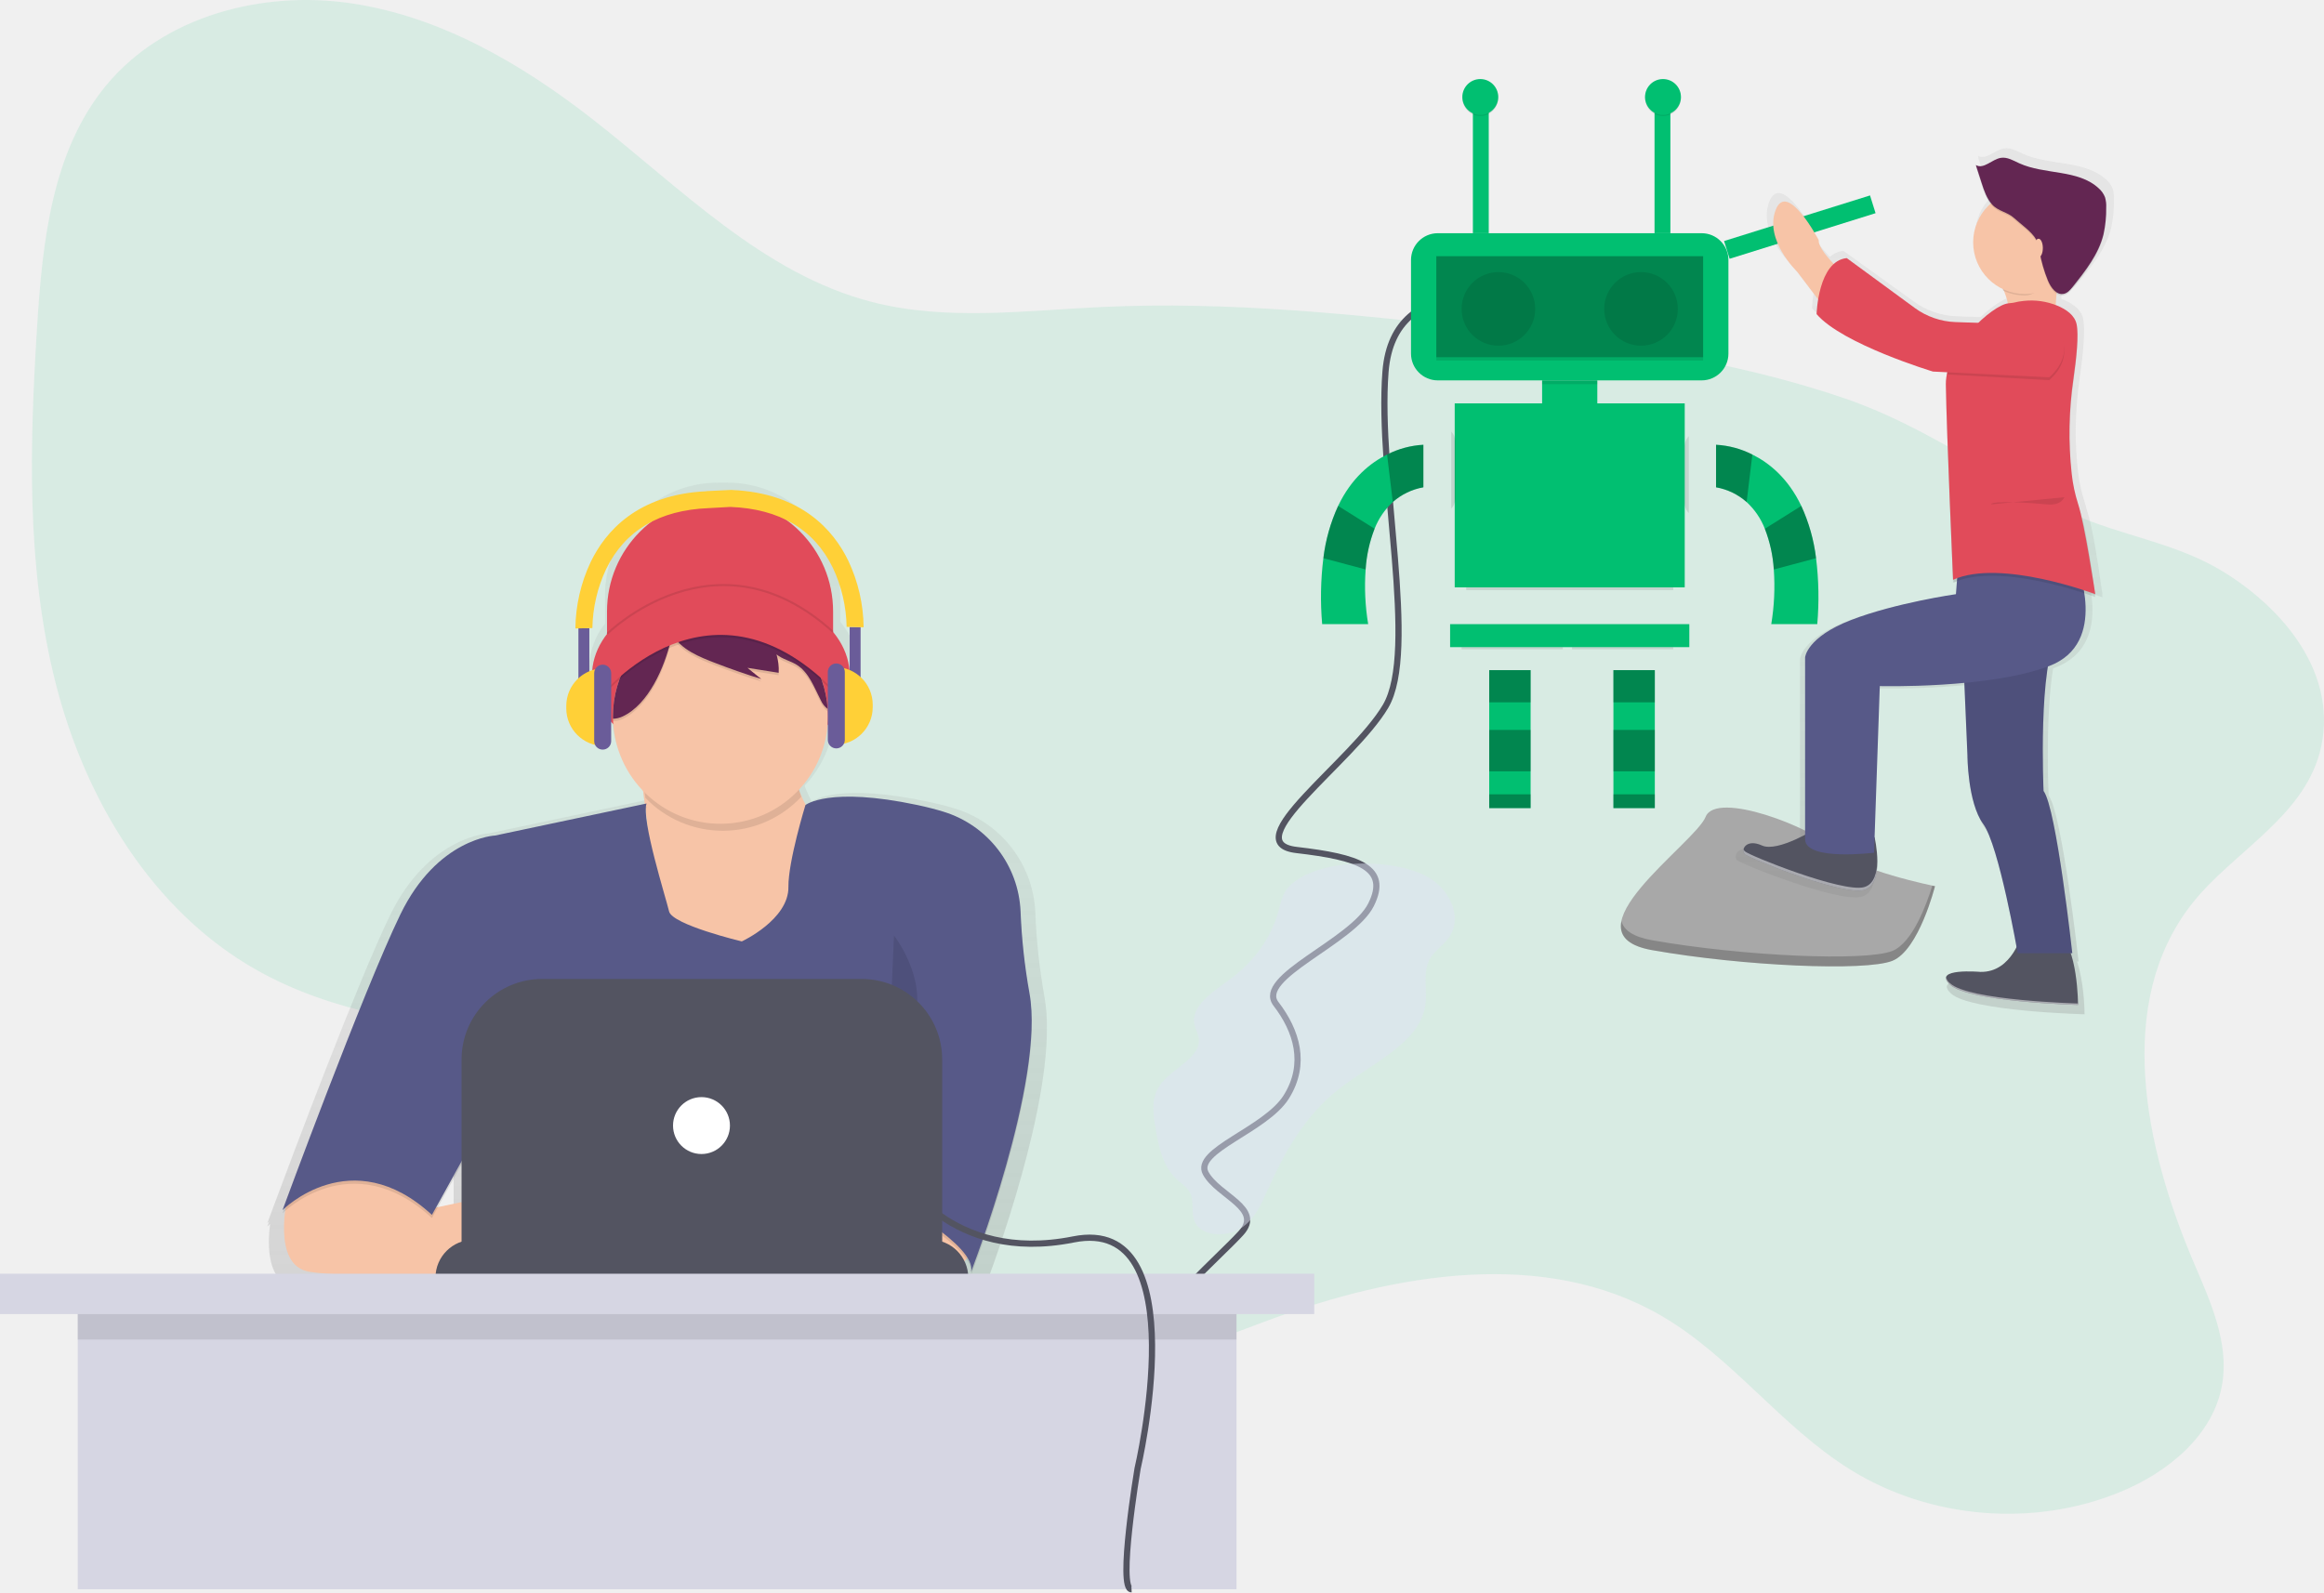
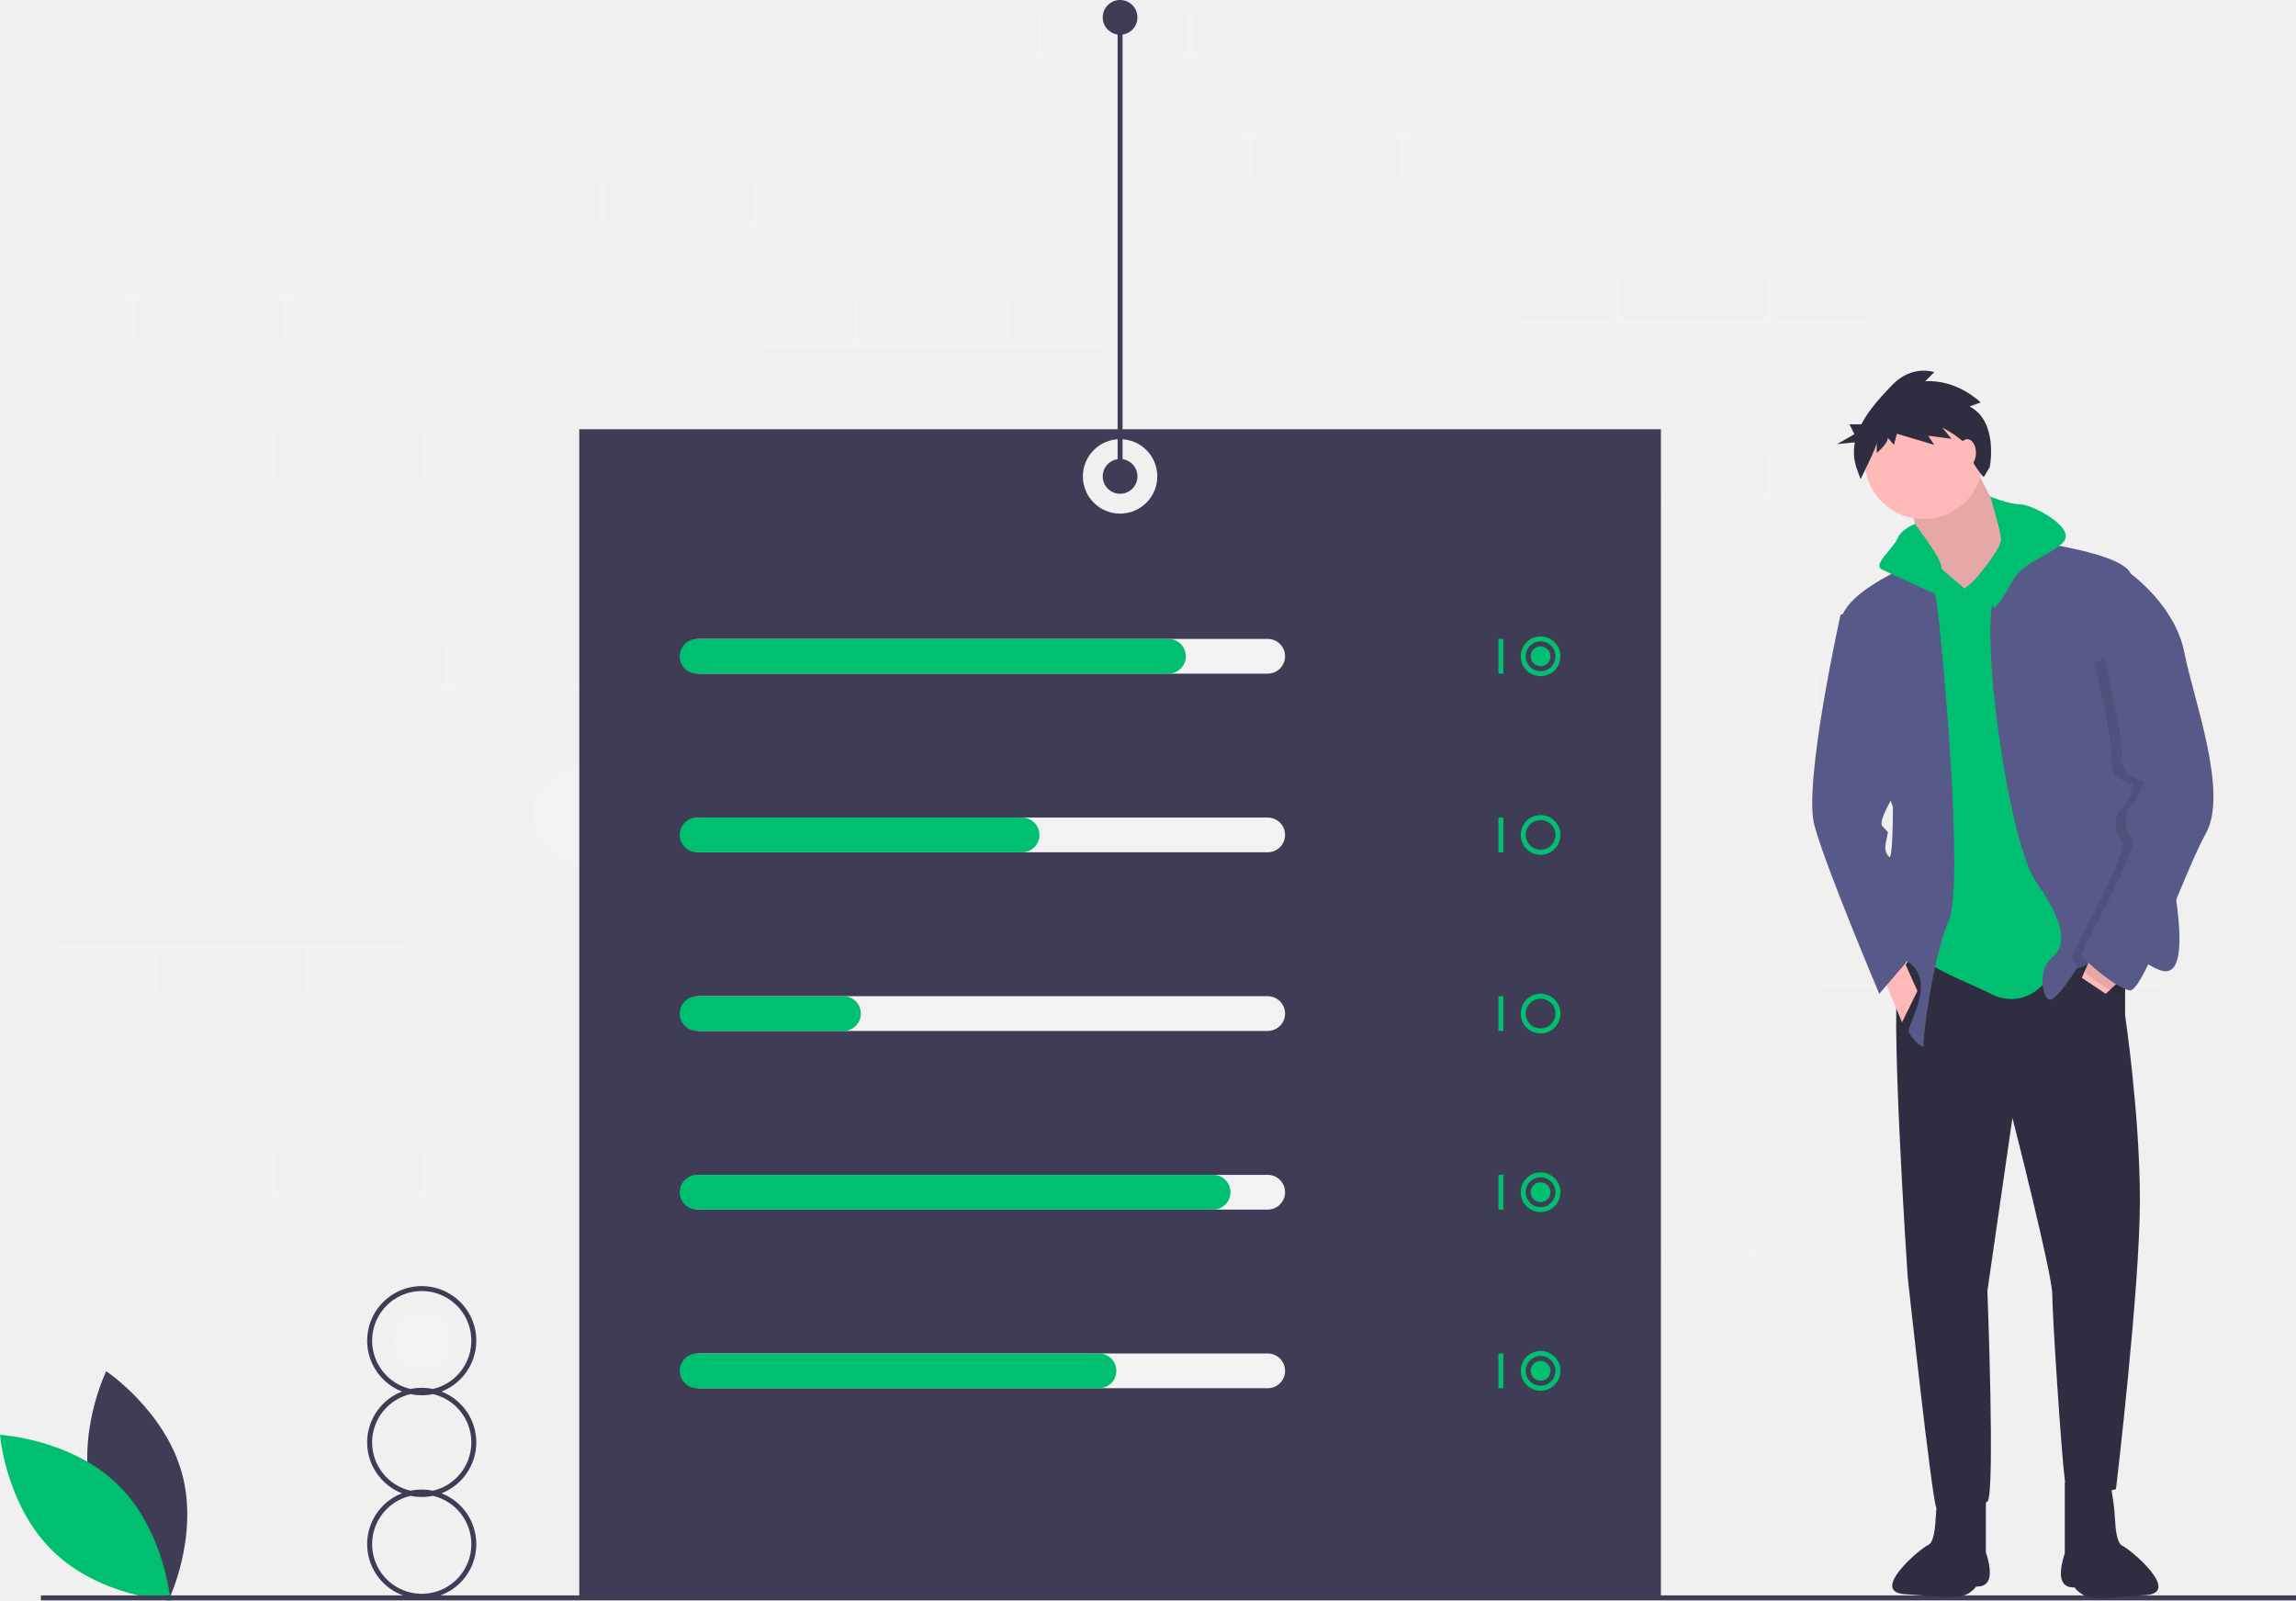
- <svg xmlns="http://www.w3.org/2000/svg" xmlns:xlink="http://www.w3.org/1999/xlink" id="afcf7ba7-9a9d-4a96-99b1-c6a86c14369d" data-name="Layer 1" width="1124.677" height="770.768" viewBox="0 0 1124.677 770.768">
-   <defs>
-     <linearGradient id="f93e83ed-aae3-4939-a31b-02dcc6721011" x1="969.14" y1="556.311" x2="969.14" y2="137.116" gradientUnits="userSpaceOnUse">
-       <stop offset="0" stop-color="gray" stop-opacity="0.25" />
-       <stop offset="0.535" stop-color="gray" stop-opacity="0.12" />
-       <stop offset="1" stop-color="gray" stop-opacity="0.1" />
-     </linearGradient>
-     <linearGradient id="e0229f75-5a20-4c1d-bfcf-9b57e2e8c95e" x1="355.664" y1="691.671" x2="355.664" y2="298.978" xlink:href="#f93e83ed-aae3-4939-a31b-02dcc6721011" />
-   </defs>
-   <path d="M1098.473,502.768c-37.663,47.884-23.031,117.837.902,173.86,8.013,18.757,17.076,38.602,13.695,58.717-4.134,24.598-26.087,42.584-49.137,52.116-42.018,17.377-92.298,13.236-130.906-10.782-33.365-20.756-57.259-54.51-91.193-74.321-56.788-33.154-129.072-20.634-190.736,2.204-43.626,16.157-91.323,37.169-134.672,20.284-30.503-11.881-51.588-40.8-63.076-71.453-5.547-14.8-9.573-30.819-20.165-42.55-6.297-6.974-14.515-11.924-22.933-16.098C333.381,556.63,236.292,577.041,161.627,534.767c-50.426-28.55-82.709-82.406-97.002-138.563S51.996,281.162,55.625,223.328c2.579-41.1,7.206-84.978,33.468-116.699,27.781-33.556,75.458-46.034,118.552-39.656S289.8,96.084,324.165,122.858c42.948,33.462,82.778,75.131,135.509,88.686,35.91,9.231,73.685,4.182,110.722,2.433,61.916-2.923,123.858,3.578,185.433,10.696,58.947,6.815,118.321,14.315,174.477,33.49,39.74,13.57,71.6,38.203,109.125,55.412,24.46,11.218,51.133,14.315,74.292,28.603,28.528,17.6,54.683,48.213,47.373,84.035C1154.147,460.271,1118.463,477.353,1098.473,502.768Z" transform="translate(-37.66167 -65.36599)" fill="#01bf71" opacity="0.1" />
-   <path d="M772.706,212.225s-60.541-17.93-64.541,33.07,16,135,0,162-73.093,66.01-43.047,69.505,45.047,8.495,36.047,26.495-56,35-46,48,15,29,5,45-45,26-39,37,28,17,17,29-42.888,39.296-30.444,39.148" transform="translate(-37.66167 -65.36599)" fill="none" stroke="#535461" stroke-miterlimit="10" stroke-width="3" />
-   <rect x="682.842" y="112.881" width="153.612" height="71.24" rx="12.97" fill="#01bf71" />
-   <rect x="695.087" y="173.188" width="129.123" height="1.336" opacity="0.1" />
-   <rect x="695.087" y="124.012" width="129.123" height="48.978" opacity="0.3" />
-   <circle cx="725.141" cy="149.523" r="17.81" opacity="0.1" />
-   <circle cx="794.155" cy="149.523" r="17.81" opacity="0.1" />
-   <rect x="746.29" y="184.119" width="26.714" height="15.588" fill="#01bf71" />
-   <rect x="703.992" y="195.253" width="111.313" height="89.05" fill="#01bf71" />
-   <rect x="701.765" y="302.113" width="115.766" height="11.131" fill="#01bf71" />
-   <polygon points="720.689 339.96 720.689 353.317 720.689 373.353 720.689 384.485 720.689 391.164 740.725 391.164 740.725 384.485 740.725 373.353 740.725 353.317 740.725 339.96 740.725 324.376 720.689 324.376 720.689 339.96" fill="#01bf71" />
-   <polygon points="780.798 324.376 780.798 339.96 780.798 353.317 780.798 373.353 780.798 384.485 780.798 391.164 800.834 391.164 800.834 384.485 800.834 373.353 800.834 353.317 800.834 339.96 800.834 324.376 780.798 324.376" fill="#01bf71" />
-   <path d="M726.492,280.656v20.591a30.119,30.119,0,0,0-14.801,7.135A35.014,35.014,0,0,0,702.88,321.301a65.632,65.632,0,0,0-4.339,19.722,112.766,112.766,0,0,0,1.232,26.458h-22.262a151.971,151.971,0,0,1,.583-31.932,84.744,84.744,0,0,1,7.145-25.308c6.45-13.528,15.623-20.867,23.683-24.853A43.74,43.74,0,0,1,726.492,280.656Z" transform="translate(-37.66167 -65.36599)" fill="#01bf71" />
-   <rect x="720.689" y="324.376" width="20.036" height="15.584" opacity="0.3" />
-   <rect x="720.689" y="353.317" width="20.036" height="20.036" opacity="0.3" />
-   <rect x="720.689" y="384.485" width="20.036" height="6.679" opacity="0.3" />
-   <rect x="780.798" y="324.376" width="20.036" height="15.584" opacity="0.3" />
-   <rect x="780.798" y="353.317" width="20.036" height="20.036" opacity="0.3" />
-   <rect x="780.798" y="384.485" width="20.036" height="6.679" opacity="0.3" />
-   <path d="M726.492,280.656v20.591a30.119,30.119,0,0,0-14.801,7.135l-2.77-22.993A43.74,43.74,0,0,1,726.492,280.656Z" transform="translate(-37.66167 -65.36599)" opacity="0.3" />
-   <path d="M702.88,321.301a65.632,65.632,0,0,0-4.339,19.722l-20.448-5.474a84.744,84.744,0,0,1,7.145-25.308Z" transform="translate(-37.66167 -65.36599)" opacity="0.3" />
-   <path d="M868.128,280.656v20.591a30.119,30.119,0,0,1,14.801,7.135,35.014,35.014,0,0,1,8.811,12.92,65.632,65.632,0,0,1,4.339,19.722,112.766,112.766,0,0,1-1.232,26.458h22.262a151.97,151.97,0,0,0-.583-31.932,84.744,84.744,0,0,0-7.145-25.308c-6.45-13.528-15.623-20.867-23.683-24.853A43.74,43.74,0,0,0,868.128,280.656Z" transform="translate(-37.66167 -65.36599)" fill="#01bf71" />
-   <path d="M868.128,280.656v20.591a30.119,30.119,0,0,1,14.801,7.135l2.77-22.993A43.74,43.74,0,0,0,868.128,280.656Z" transform="translate(-37.66167 -65.36599)" opacity="0.3" />
-   <path d="M891.74,321.301a65.632,65.632,0,0,1,4.339,19.722l20.448-5.474a84.744,84.744,0,0,0-7.145-25.308Z" transform="translate(-37.66167 -65.36599)" opacity="0.3" />
-   <rect x="746.29" y="184.119" width="26.714" height="1.845" opacity="0.1" />
-   <path d="M854.944,276.485V313.768a7.768,7.768,0,0,1-2.07-5.285V281.765A7.755,7.755,0,0,1,854.944,276.485Z" transform="translate(-37.66167 -65.36599)" opacity="0.1" />
-   <path d="M742.049,278.944v27.91a7.76,7.76,0,0,1-2.075,4.722V274.221A7.76,7.76,0,0,1,742.049,278.944Z" transform="translate(-37.66167 -65.36599)" opacity="0.1" />
-   <rect x="709.559" y="284.305" width="100.18" height="1.319" opacity="0.1" />
-   <rect x="707.331" y="313.247" width="48.976" height="1.022" opacity="0.1" />
-   <rect x="760.763" y="313.247" width="48.976" height="1.022" opacity="0.1" />
-   <rect x="712.794" y="46.953" width="7.666" height="65.928" fill="#01bf71" />
-   <rect x="800.698" y="46.953" width="7.666" height="65.928" fill="#01bf71" />
-   <circle cx="716.372" cy="47.464" r="8.688" opacity="0.1" />
-   <circle cx="716.372" cy="46.953" r="8.688" fill="#01bf71" />
-   <circle cx="804.787" cy="47.464" r="8.688" opacity="0.1" />
-   <circle cx="804.787" cy="46.953" r="8.688" fill="#01bf71" />
-   <path d="M661.667,494.291c-3.418,3.422-4.198,8.123-5.412,12.481-3.467,12.443-11.63,23.922-23.008,32.352-8.334,6.175-19.506,13.013-17.531,22.227.472,2.202,1.72,4.256,2.047,6.477,1.419,9.61-13.272,14.674-18.959,23.083-4.236,6.265-3.104,14.025-1.845,21.161,1.541,8.734,3.405,18.052,10.571,24.482,1.933,1.735,4.238,3.241,5.587,5.333,3.023,4.688.395,10.832,3.143,15.64,3.664,6.41,15.203,6.689,21.899,2.366s9.791-11.428,12.758-18.091c8.02-18.007,17.88-36.074,34.549-49.187,15.982-12.572,39.231-22.326,41.974-40.626,1.176-7.847-1.803-16.446,2.747-23.359,2.15-3.267,5.744-5.688,8.178-8.809,7.251-9.3,1.852-22.753-8.765-29.357C713.569,480.49,675.61,480.329,661.667,494.291Z" transform="translate(-37.66167 -65.36599)" fill="#dee3f3" opacity="0.5" />
-   <rect x="871.666" y="170.795" width="74" height="9" transform="translate(-48.58986 213.6048) rotate(-17.35148)" fill="#01bf71" />
-   <path d="M974.087,494.311s-38.724-7.745-49.05-18.071-56.795-28.397-61.958-15.49-69.703,56.795-25.816,64.54,103.263,10.326,116.171,5.163S974.087,494.311,974.087,494.311Z" transform="translate(-37.66167 -65.36599)" fill="#a8a8a8" />
-   <path d="M837.262,520.494c43.887,7.745,103.263,10.326,116.171,5.163,9.83-3.932,16.661-22.824,19.362-31.616.817.174,1.291.269,1.291.269s-7.745,30.979-20.653,36.142-72.284,2.582-116.171-5.163c-12.668-2.236-16.291-7.486-14.927-14.13C823.419,515.495,827.833,518.83,837.262,520.494Z" transform="translate(-37.66167 -65.36599)" opacity="0.2" />
-   <path d="M1060.083,156.703a11.375,11.375,0,0,0-3.205-4.441c-10.39-9.471-27.197-6.6-40.099-12.385-2.972-1.333-6.021-3.181-9.248-2.675-4.506.707-8.696,5.838-12.625,3.561l.281.857c-.094-.046-.188-.092-.281-.146q1.445,4.401,2.89,8.802c1.109,3.379,2.279,6.857,4.437,9.67a25.319,25.319,0,0,0,6.123,42.112c.136.295.271.59.403.889.122.055.248.103.372.156a29.562,29.562,0,0,1,1.907,6.131c-3.344.462-9.173,4.16-14.908,9.621l-11.467-.392a37.499,37.499,0,0,1-20.602-7.004L929.772,186.807a11.476,11.476,0,0,0-6.57,2.904c-4.258-4.436-7.871-9.071-7.564-11.786,0,0-15.946-29.844-21.744-14.922S904.766,193.558,904.766,193.558l10.575,13.7a57.635,57.635,0,0,0-.79,7.262c13.047,14.922,58.709,28.423,58.709,28.423l7.12.345c.015.131.027.241.04.35a24.244,24.244,0,0,0-.637,5.701c.004.276.009.564.014.853-.002.189-.017.38-.014.568.362,23.805,3.624,96.639,3.624,96.639.635-.283,1.29-.542,1.957-.785l-.508,6.47s-30.442,4.263-52.911,12.79-23.194,18.475-23.194,18.475v87.781c-6.42,3.294-16.546,7.622-21.744,5.306-5.643-2.515-8.741-.402-9.301,1.804h0v0a2.8,2.8,0,0,0-.025,1.326l.007.027a2.376,2.376,0,0,0,.216.563l.022.042a2.257,2.257,0,0,0,.383.503c2.174,2.132,49.287,20.607,60.159,17.765a7.515,7.515,0,0,0,.985-.332c.104-.043.198-.101.299-.148.201-.095.405-.187.592-.298.112-.066.212-.146.32-.218.163-.109.329-.214.481-.335.106-.084.201-.181.302-.271.14-.125.282-.246.413-.381.095-.099.18-.208.27-.312.123-.142.249-.281.363-.432.082-.109.156-.227.233-.34.11-.16.221-.318.322-.486.069-.116.131-.239.197-.359.097-.178.196-.356.285-.542.057-.12.108-.246.162-.369.086-.198.172-.395.25-.6.046-.121.086-.246.129-.369.076-.218.151-.436.218-.661.035-.117.065-.236.098-.355.066-.24.13-.481.187-.727.025-.109.047-.221.071-.331.056-.262.109-.526.156-.794.017-.099.032-.199.048-.298.046-.286.089-.574.125-.865.01-.083.019-.167.029-.251.036-.312.068-.624.094-.94.005-.066.01-.132.015-.198q.039-.505.063-1.013c.002-.045.004-.09.006-.136q.023-.543.03-1.085l.001-.068a59.5,59.5,0,0,0-1.399-12.604h0l2.63-74.784a407.789,407.789,0,0,0,42.653-1.571l1.56,35.679s0,23.449,7.973,34.108c6.823,9.122,14.707,49.465,16.839,60.911-2.93,5.585-8.533,12.492-18.289,12.279,0,0-18.358-1.587-17.322,3.462l.002.009a2.603,2.603,0,0,0,.115.387l.012.033a3.586,3.586,0,0,0,.199.423l.017.028c.073.13.159.265.254.403.019.028.038.056.059.085.107.149.224.301.357.458l.033.038c.122.143.258.289.402.439.04.041.08.083.122.125.164.165.337.332.529.506,9.422,8.527,64.508,9.948,64.508,9.948l-0-.033-0-.022-.001-.106-0-.031c-0-.054-.001-.123-.002-.198l-0-.029c-.032-2.467-.36-15.415-3.659-25.161h.764s-7.973-71.769-14.496-80.296c0,0-1.733-37.843,2.179-61.56.24-.087.483-.172.72-.261,18.272-6.824,19.569-23.631,17.687-35.98,3.457,1.111,5.507,1.872,5.507,1.872s-.063-.537-.181-1.487c.116.042.181.066.181.066s-.349-2.256-.922-5.779c-1.307-9.683-3.84-26.604-6.536-34.593-.435-1.756-.853-3.257-1.24-4.395a75.118,75.118,0,0,1-3.191-14.761,174.943,174.943,0,0,1-1.12-19.573,187.885,187.885,0,0,1,2.004-26.112c1.107-7.552,2.103-16.141,2.019-22.139a29.522,29.522,0,0,0-.436-6.238c-.968-4.428-5.239-7.308-9.681-9.14-.286-.118-.579-.215-.868-.325.108-1.679.25-3.58.433-5.586a4.775,4.775,0,0,0,3.694.748c1.909-.418,3.279-2.012,4.499-3.511,6.424-7.89,13.02-16.114,15.488-25.915a55.991,55.991,0,0,0,1.358-13.344q.002-.368,0-.737A14.512,14.512,0,0,0,1060.083,156.703Z" transform="translate(-37.66167 -65.36599)" fill="url(#f93e83ed-aae3-4939-a31b-02dcc6721011)" />
-   <path d="M1001.594,195.164s9.733,14.599,7.647,21.551,22.941,2.781,22.941,2.781.695-27.112,5.561-33.369S1001.594,195.164,1001.594,195.164Z" transform="translate(-37.66167 -65.36599)" fill="#f7c4a7" />
-   <path d="M937.29,204.549s-20.16-16.684-19.465-22.941c0,0-15.294-29.198-20.855-14.599S907.397,196.902,907.397,196.902l19.465,25.722Z" transform="translate(-37.66167 -65.36599)" fill="#f7c4a7" />
-   <path d="M916.782,466.285s-18.77,11.818-26.417,8.342-10.428,2.086-8.342,4.171,47.272,20.16,57.7,17.38,5.124-25.553,5.124-25.553Z" transform="translate(-37.66167 -65.36599)" fill="#535461" />
-   <path d="M1016.193,517.033s-4.519,19.117-20.16,18.77c0,0-23.636-2.086-14.599,6.257s61.871,9.733,61.871,9.733,0-28.502-9.733-34.759S1016.193,517.033,1016.193,517.033Z" transform="translate(-37.66167 -65.36599)" fill="#535461" />
-   <path d="M987.691,382.168l2.086,48.663s0,22.941,7.647,33.369,16.684,62.566,16.684,62.566h26.417s-7.647-70.213-13.904-78.555c0,0-2.781-61.871,6.952-75.775Z" transform="translate(-37.66167 -65.36599)" fill="#575988" />
-   <path d="M987.691,382.168l2.086,48.663s0,22.941,7.647,33.369,16.684,62.566,16.684,62.566h26.417s-7.647-70.213-13.904-78.555c0,0-2.781-61.871,6.952-75.775Z" transform="translate(-37.66167 -65.36599)" opacity="0.1" />
-   <path d="M1042.61,338.371s15.989,38.235-13.208,49.358-82.031,9.733-82.031,9.733l-2.781,80.641s-32.674,4.171-33.369-6.257v-88.288s.695-9.733,22.246-18.075,50.748-12.513,50.748-12.513l1.39-18.075Z" transform="translate(-37.66167 -65.36599)" fill="#575988" />
-   <path d="M1016.991,212.415a33.266,33.266,0,0,1,16.334,2.309c4.26,1.792,8.357,4.609,9.285,8.942,1.099,5.131-.12,16.638-1.518,26.372a181.635,181.635,0,0,0-.848,46.085c.717,6.386,1.705,11.955,3.061,14.441,4.171,7.647,8.342,43.796,8.342,43.796s-45.882-17.38-68.823-6.952c0,0-3.128-71.256-3.476-94.545-.269-18.033,22.593-38.583,30.24-39.278C1014.07,213.179,1012.538,212.877,1016.991,212.415Z" transform="translate(-37.66167 -65.36599)" opacity="0.1" />
-   <path d="M1016.991,211.025a33.266,33.266,0,0,1,16.334,2.309c4.26,1.792,8.357,4.609,9.285,8.942,1.099,5.131-.12,16.638-1.518,26.372a181.635,181.635,0,0,0-.848,46.085,74.75,74.75,0,0,0,3.061,14.441c3.128,9.385,8.342,43.796,8.342,43.796s-45.882-17.38-68.823-6.952c0,0-3.128-71.256-3.476-94.545-.269-18.033,22.593-38.583,30.24-39.278C1014.07,211.789,1012.538,211.487,1016.991,211.025Z" transform="translate(-37.66167 -65.36599)" fill="#e14b5a" />
-   <path d="M1029.402,249.388l-49.358-2.781s-3.141-24.198,3.984-23.95l48.85,1.704S1043.305,236.875,1029.402,249.388Z" transform="translate(-37.66167 -65.36599)" opacity="0.1" />
-   <path d="M1029.402,247.998,973.092,245.217s-43.796-13.208-56.31-27.807c0,0,.695-25.722,14.599-27.112l32.887,24.117a35.507,35.507,0,0,0,19.76,6.852l48.85,1.704S1043.305,235.485,1029.402,247.998Z" transform="translate(-37.66167 -65.36599)" fill="#e14b5a" />
-   <path d="M1031.835,198.292c.826-6.592,3.816-8.779,5.909-11.47,4.866-6.257-36.149,9.037-36.149,9.037a73.743,73.743,0,0,1,5.544,10.229,24.923,24.923,0,0,0,10.445,2.285C1023.631,208.372,1027.509,201.863,1031.835,198.292Z" transform="translate(-37.66167 -65.36599)" opacity="0.1" />
-   <circle cx="979.922" cy="117.285" r="25.027" fill="#f7c4a7" />
-   <path d="M1001.78,165.109c-2.665-2.911-3.946-6.794-5.155-10.551l-2.772-8.611c3.769,2.227,7.787-2.792,12.109-3.484,3.095-.496,6.019,1.313,8.87,2.617,12.374,5.66,28.495,2.851,38.46,12.116a11.123,11.123,0,0,1,3.074,4.345,14.537,14.537,0,0,1,.558,4.9,55.834,55.834,0,0,1-1.303,13.055c-2.366,9.589-8.693,17.634-14.855,25.353-1.171,1.467-2.484,3.026-4.315,3.435-3.577.799-6.345-3.068-7.729-6.461a68.753,68.753,0,0,1-4.033-13.952,18.281,18.281,0,0,0-1.652-5.897c-2.154-3.819-7.464-7.432-10.693-10.39C1009.17,168.676,1004.745,168.347,1001.78,165.109Z" transform="translate(-37.66167 -65.36599)" opacity="0.1" />
-   <path d="M1001.78,164.414c-2.665-2.911-3.946-6.794-5.155-10.551l-2.772-8.611c3.769,2.227,7.787-2.792,12.109-3.484,3.095-.496,6.019,1.313,8.87,2.617,12.374,5.66,28.495,2.851,38.46,12.116a11.123,11.123,0,0,1,3.074,4.345,14.537,14.537,0,0,1,.558,4.9,55.834,55.834,0,0,1-1.303,13.055c-2.366,9.589-8.693,17.634-14.855,25.353-1.171,1.467-2.484,3.026-4.315,3.435-3.577.799-6.345-3.068-7.729-6.461a68.753,68.753,0,0,1-4.033-13.952,18.281,18.281,0,0,0-1.652-5.897c-2.154-3.819-7.464-7.432-10.693-10.39C1009.17,167.981,1004.745,167.652,1001.78,164.414Z" transform="translate(-37.66167 -65.36599)" fill="#632652" />
-   <ellipse cx="986.526" cy="120.065" rx="2.086" ry="4.519" fill="#f7c4a7" />
-   <path d="M1036.701,306.045s-1.39,4.171-8.342,3.476-27.112-2.086-27.112,0" transform="translate(-37.66167 -65.36599)" opacity="0.1" />
-   <path d="M981.434,541.364a5.889,5.889,0,0,1-2.023-2.901c-.182.903.376,2.076,2.023,3.596,9.037,8.342,61.871,9.733,61.871,9.733s0-.246-.008-.695C1042.964,551.088,990.443,549.68,981.434,541.364Z" transform="translate(-37.66167 -65.36599)" fill="#fff" opacity="0.5" />
-   <path d="M939.723,494.787c-10.428,2.781-55.614-15.294-57.7-17.38a2.257,2.257,0,0,1-.578-1.016,2.499,2.499,0,0,0,.578,2.407c2.086,2.086,47.272,20.16,57.7,17.38,5.367-1.431,6.563-8.157,6.464-14.35C946.085,487.602,944.69,493.463,939.723,494.787Z" transform="translate(-37.66167 -65.36599)" fill="#fff" opacity="0.5" />
-   <path d="M543.159,548.066A298.407,298.407,0,0,1,538.683,507.017v-0a54.99,54.99,0,0,0-38.697-50.218c-3.949-1.215-8.304-2.351-13.106-3.37-42.128-8.948-54.926-1.135-56.38-.108a54.018,54.018,0,0,1-3.189-6.966c-.072-.244-.138-.491-.206-.737a53.933,53.933,0,0,0,14.41-32.494c7.027-7.126,11.132-15.722,11.132-24.978,0-7.96-3.04-15.432-8.359-21.9V353.684a54.705,54.705,0,0,0-54.705-54.705h-4.436a54.705,54.705,0,0,0-54.705,54.705v13.559a33.959,33.959,0,0,0-7.563,20.902c0,9.061,3.938,17.489,10.697,24.525a53.942,53.942,0,0,0,15.014,33.545c.296,2.054.6,4.266.899,6.597L274.113,468.754s-29.059,1.194-47.768,39.807c-15.839,32.688-47.367,116.725-56.669,141.744l-0,0-0.0 0c-1.686,4.534-2.643,7.133-2.643,7.133s.308-.312.901-.845c-.585,1.581-.901,2.437-.901,2.437s.458-.462,1.327-1.223c-1.32,10.47-1.509,28.441,12.207,30.68,11.497,1.877,41.112,2.648,63.492,2.964v.021h1.552c14.83.199,26.113.199,26.113.199v-.199H512.355V689.006a16.586,16.586,0,0,0-1.326-6.518q.173-.2.335-.402a13.208,13.208,0,0,1,2.497,5.79,5.796,5.796,0,0,1-.113.611s.05-.128.142-.368a6.196,6.196,0,0,1-.142,1.961s30.873-79.548,30.543-127.045A80.473,80.473,0,0,0,543.159,548.066ZM350.72,463.554a55.192,55.192,0,0,1-.764-6.86l.002-.063C350.224,458.864,350.481,461.18,350.72,463.554Zm-93.525,170.862V653.375l-11.884,2.538Z" transform="translate(-37.66167 -65.36599)" fill="url(#e0229f75-5a20-4c1d-bfcf-9b57e2e8c95e)" />
-   <path d="M348.466,241.263h0A54.705,54.705,0,0,1,403.171,295.969v23.336a0,0,0,0,1,0,0H293.76a0,0,0,0,1,0,0V295.969A54.705,54.705,0,0,1,348.466,241.263Z" fill="#e14b5a" />
-   <ellipse cx="348.848" cy="326.956" rx="62.356" ry="42.846" fill="#e14b5a" />
-   <path d="M346.533,433.829s13.007,68.095,0,86.457,39.786,25.631,39.786,25.631L441.024,526.025l7.651-48.967s-33.282-18.745-26.396-56.618Z" transform="translate(-37.66167 -65.36599)" fill="#f7c4a7" />
-   <path d="M507.971,663.362s3.443,14.92-15.302,17.598A106.009,106.009,0,0,1,459.313,680.562l-4.135-37.476h43.611Z" transform="translate(-37.66167 -65.36599)" fill="#f7c4a7" />
-   <path d="M176.923,644.265s-8.278,33.634,10.467,36.694,87.605,3.06,87.605,3.06V644.234l-31.172,6.658-29.271-28.081Z" transform="translate(-37.66167 -65.36599)" fill="#f7c4a7" />
-   <path d="M350.55,455.826l-73.259,15.493s-27.927,1.148-45.907,38.255S174.383,652.65,174.383,652.65s33.282-33.665,72.303,2.295l26.014-47.054-5.738,74.598H468.568v-35.195s42.081,22.571,39.021,35.195c0,0,36.009-92.781,28.265-134.948a286.777,286.777,0,0,1-4.302-39.45v-0A52.847,52.847,0,0,0,494.362,459.83c-3.795-1.168-7.981-2.259-12.596-3.239-43.229-9.181-54.323,0-54.323,0s-8.374,27.246-8.225,39.594c.191,15.876-22.571,26.396-22.571,26.396s-33.665-8.034-35.195-14.537S347.872,463.477,350.55,455.826Z" transform="translate(-37.66167 -65.36599)" opacity="0.1" />
-   <path d="M350.55,454.296,277.291,469.789S249.364,470.937,231.384,508.045,174.383,651.12,174.383,651.12s33.282-33.665,72.303,2.295l26.014-47.054-5.738,74.598H468.568v-35.195s42.081,22.571,39.021,35.195c0,0,36.009-92.781,28.265-134.948a286.777,286.777,0,0,1-4.302-39.45v-0a52.847,52.847,0,0,0-37.19-48.262c-3.795-1.168-7.981-2.259-12.596-3.239-43.229-9.181-54.323,0-54.323,0s-8.374,27.246-8.225,39.594c.191,15.876-22.571,26.396-22.571,26.396s-33.665-8.034-35.195-14.537S347.872,461.947,350.55,454.296Z" transform="translate(-37.66167 -65.36599)" fill="#575988" />
-   <path d="M425.423,451.045a51.781,51.781,0,0,1-1.996-27.162l-75.746,13.389s1.093,5.724,2.329,14.301a52.019,52.019,0,0,0,75.413-.528Z" transform="translate(-37.66167 -65.36599)" opacity="0.1" />
-   <path d="M438.346,412.023a52.027,52.027,0,0,1-104.04,1.262c-.011-.421-.015-.842-.015-1.262a52.039,52.039,0,0,1,29.166-46.752q2.341-1.142,4.809-2.058a52.399,52.399,0,0,1,26.798-2.487.029.029,0,0,0,.019.004,51.987,51.987,0,0,1,43.148,47.846Q438.346,410.286,438.346,412.023Z" transform="translate(-37.66167 -65.36599)" fill="#f7c4a7" />
-   <g opacity="0.1">
-     <path d="M368.193,364.434a.767.767,0,0,1,.073-.046q-2.467.912-4.809,2.058a52.039,52.039,0,0,0-29.166,46.752c0,.421.004.842.015,1.262a11.557,11.557,0,0,0,4.667-1.121c12.686-5.918,20.295-24.032,23.282-36.664C363.327,372.154,364.352,367.058,368.193,364.434Z" transform="translate(-37.66167 -65.36599)" />
-     <path d="M408.017,365.895a51.597,51.597,0,0,0-12.934-3.99,16.69,16.69,0,0,1,9.288,5.834,23.786,23.786,0,0,1,2.843,5.069,52.167,52.167,0,0,0-43.758.907c3.267,7.158,13.393,11.063,20.153,13.676q11.104,4.287,22.467,7.839-3.345-2.72-6.691-5.432,7.552,1.199,15.107,2.402a26.169,26.169,0,0,0-1.055-8.905c2.876,2.332,6.732,3.114,9.872,5.095,5.888,3.711,8.336,10.872,11.546,17.047a11.01,11.01,0,0,0,3.374,4.315A52.049,52.049,0,0,0,408.017,365.895Z" transform="translate(-37.66167 -65.36599)" />
-   </g>
-   <path d="M368.193,363.259a.767.767,0,0,1,.073-.046q-2.467.912-4.809,2.058a52.039,52.039,0,0,0-29.166,46.752c0,.421.004.842.015,1.262a11.557,11.557,0,0,0,4.667-1.121c12.686-5.918,20.295-24.032,23.282-36.664C363.327,370.979,364.352,365.883,368.193,363.259Z" transform="translate(-37.66167 -65.36599)" fill="#632652" />
-   <path d="M408.017,364.72a51.597,51.597,0,0,0-12.934-3.99,16.69,16.69,0,0,1,9.288,5.834,23.786,23.786,0,0,1,2.843,5.069,52.167,52.167,0,0,0-43.758.907c3.267,7.158,13.393,11.063,20.153,13.676q11.104,4.287,22.467,7.839-3.345-2.72-6.691-5.432,7.552,1.199,15.107,2.402a26.169,26.169,0,0,0-1.055-8.905c2.876,2.332,6.732,3.114,9.872,5.095,5.888,3.711,8.336,10.872,11.546,17.047a11.01,11.01,0,0,0,3.374,4.315A52.049,52.049,0,0,0,408.017,364.72Z" transform="translate(-37.66167 -65.36599)" fill="#632652" />
-   <path d="M328.362,403.443s53.558-66.565,115.532,0l-5.356-14.92s-29.074-42.464-49.732-33.282-40.933,15.685-40.933,15.685Z" transform="translate(-37.66167 -65.36599)" opacity="0.1" />
-   <path d="M328.362,402.268s53.558-66.565,115.532,0l-5.356-14.92s-29.074-42.464-49.732-33.282S347.872,369.751,347.872,369.751Z" transform="translate(-37.66167 -65.36599)" fill="#e14b5a" />
-   <path d="M284.368,545.726s-11.477,30.604,4.591,58.148-14.155,39.021-14.155,39.021" transform="translate(-37.66167 -65.36599)" opacity="0.1" />
-   <path d="M470.289,518.182s19.893,25.249,6.886,47.819-12.242,76.894-12.242,76.894" transform="translate(-37.66167 -65.36599)" opacity="0.1" />
-   <path d="M229.109,600.1H450.225a18.363,18.363,0,0,1,18.363,18.363v0a0,0,0,0,1,0,0H210.746a0,0,0,0,1,0,0v0a18.363,18.363,0,0,1,18.363-18.363Z" fill="#535461" />
-   <path d="M262.37,473.857h154.593a39,39,0,0,1,39,39V604.308a0,0,0,0,1,0,0H223.37a0,0,0,0,1,0,0V512.857A39,39,0,0,1,262.37,473.857Z" fill="#535461" />
-   <circle cx="339.476" cy="544.821" r="13.772" fill="#fff" />
-   <path d="M331.422,372.233s52.639-52.611,109.411-.959" transform="translate(-37.66167 -65.36599)" fill="none" stroke="#000" stroke-miterlimit="10" opacity="0.1" />
-   <rect x="411.186" y="303.516" width="5.287" height="29.959" fill="#6a5c99" />
-   <path d="M404.137,322.901h0a18.21,18.21,0,0,1,18.21,18.21v1.175a18.21,18.21,0,0,1-18.21,18.21h0a0,0,0,0,1,0,0V322.901a0,0,0,0,1,0,0Z" fill="#ffd037" />
-   <rect x="400.613" y="321.138" width="8.224" height="41.12" rx="4.112" fill="#6a5c99" />
-   <rect x="317.581" y="369.469" width="5.287" height="29.959" transform="translate(602.7864 703.5308) rotate(-180)" fill="#6a5c99" />
-   <path d="M311.706,388.854h0a18.21,18.21,0,0,1,18.21,18.21v1.175a18.21,18.21,0,0,1-18.21,18.21h0a0,0,0,0,1,0,0V388.854A0,0,0,0,1,311.706,388.854Z" transform="translate(603.9612 749.9373) rotate(180)" fill="#ffd037" />
-   <rect x="325.217" y="387.092" width="8.224" height="41.12" rx="4.112" transform="translate(620.9965 749.9373) rotate(-180)" fill="#6a5c99" />
-   <path d="M448.221,336.86c-7.158-14.884-22.749-32.88-56.357-34.316l.003-.041-.403.019-.026-.001-0.0.003-11.906.567.001.058c-33.386,1.537-48.904,19.462-56.039,34.299a77.157,77.157,0,0,0-7.381,32.122l4.111-.101,4.111-.094a69.963,69.963,0,0,1,6.695-28.62c9.064-18.615,25.739-28.516,49.563-29.429l-0-.007,10.53-.583-0.0.003c23.824.913,40.499,10.815,49.563,29.429a69.963,69.963,0,0,1,6.695,28.62l4.111.094,4.111.101A77.157,77.157,0,0,0,448.221,336.86Z" transform="translate(-37.66167 -65.36599)" fill="#ffd037" />
-   <rect x="37.615" y="618.704" width="560.778" height="150.562" fill="#d6d6e3" />
-   <rect x="37.615" y="628.838" width="560.778" height="19.544" opacity="0.1" />
-   <rect y="616.533" width="636.004" height="19.544" fill="#d6d6e3" />
-   <path d="M473.166,633.295s24,44,84,32,31,111,31,111-9.817,58.676-2.909,58.338" transform="translate(-37.66167 -65.36599)" fill="none" stroke="#535461" stroke-miterlimit="10" stroke-width="3" />
+ <svg xmlns="http://www.w3.org/2000/svg" id="a2942aa7-bf0d-42c0-bc52-bf4c952347c5" data-name="Layer 1" width="925.497" height="645.184" viewBox="0 0 925.497 645.184">
+   <circle cx="233.088" cy="328.457" r="18.409" fill="#f2f2f2" />
+   <circle cx="170.088" cy="540.457" r="11.409" fill="#f2f2f2" />
+   <rect x="379.997" y="21.5" width="140" height="2" fill="#f2f2f2" />
+   <rect x="417.997" y="3.5" width="2" height="18.5" fill="#f2f2f2" />
+   <rect x="478.997" y="3.5" width="2" height="18.5" fill="#f2f2f2" />
+   <rect x="605.997" y="505.5" width="140" height="2" fill="#f2f2f2" />
+   <rect x="643.997" y="487.5" width="2" height="18.5" fill="#f2f2f2" />
+   <rect x="704.997" y="487.5" width="2" height="18.5" fill="#f2f2f2" />
+   <rect x="612.997" y="200.5" width="140" height="2" fill="#f2f2f2" />
+   <rect x="650.997" y="182.5" width="2" height="18.5" fill="#f2f2f2" />
+   <rect x="711.997" y="182.5" width="2" height="18.5" fill="#f2f2f2" />
+   <rect x="612.997" y="128.5" width="140" height="2" fill="#f2f2f2" />
+   <rect x="650.997" y="110.5" width="2" height="18.5" fill="#f2f2f2" />
+   <rect x="711.997" y="110.5" width="2" height="18.5" fill="#f2f2f2" />
+   <rect x="305.997" y="138.5" width="140" height="2" fill="#f2f2f2" />
+   <rect x="343.997" y="120.5" width="2" height="18.5" fill="#f2f2f2" />
+   <rect x="404.997" y="120.5" width="2" height="18.5" fill="#f2f2f2" />
+   <rect x="203.997" y="91.5" width="140" height="2" fill="#f2f2f2" />
+   <rect x="241.997" y="73.5" width="2" height="18.5" fill="#f2f2f2" />
+   <rect x="302.997" y="73.5" width="2" height="18.5" fill="#f2f2f2" />
+   <rect x="140.997" y="276.5" width="140" height="2" fill="#f2f2f2" />
+   <rect x="178.997" y="258.5" width="2" height="18.5" fill="#f2f2f2" />
+   <rect x="239.997" y="258.5" width="2" height="18.5" fill="#f2f2f2" />
+   <rect x="70.997" y="480.5" width="140" height="2" fill="#f2f2f2" />
+   <rect x="108.997" y="462.5" width="2" height="18.5" fill="#f2f2f2" />
+   <rect x="169.997" y="462.5" width="2" height="18.5" fill="#f2f2f2" />
+   <rect x="732.997" y="396.5" width="140" height="2" fill="#f2f2f2" />
+   <rect x="770.997" y="378.5" width="2" height="18.5" fill="#f2f2f2" />
+   <rect x="831.997" y="378.5" width="2" height="18.5" fill="#f2f2f2" />
+   <rect x="691.997" y="268.5" width="140" height="2" fill="#f2f2f2" />
+   <rect x="791.997" y="270" width="2" height="18.5" fill="#f2f2f2" />
+   <rect x="730.997" y="270" width="2" height="18.5" fill="#f2f2f2" />
+   <rect x="13.997" y="118.5" width="140" height="2" fill="#f2f2f2" />
+   <rect x="113.997" y="120" width="2" height="18.5" fill="#f2f2f2" />
+   <rect x="52.997" y="120" width="2" height="18.5" fill="#f2f2f2" />
+   <rect x="22.997" y="380.5" width="140" height="2" fill="#f2f2f2" />
+   <rect x="122.997" y="382" width="2" height="18.5" fill="#f2f2f2" />
+   <rect x="61.997" y="382" width="2" height="18.5" fill="#f2f2f2" />
+   <rect x="463.997" y="53.5" width="140" height="2" fill="#f2f2f2" />
+   <rect x="563.997" y="55" width="2" height="18.5" fill="#f2f2f2" />
+   <rect x="502.997" y="55" width="2" height="18.5" fill="#f2f2f2" />
+   <rect x="70.997" y="192.5" width="140" height="2" fill="#f2f2f2" />
+   <rect x="108.997" y="174.5" width="2" height="18.5" fill="#f2f2f2" />
+   <rect x="169.997" y="174.5" width="2" height="18.5" fill="#f2f2f2" />
+   <path d="M370.748,300.408v471h436v-471Zm218,34a15,15,0,1,1,15-15A15,15,0,0,1,588.749,334.408Z" transform="translate(-137.2515 -127.4078)" fill="#3f3d56" />
+   <path d="M174.506,731.205c6.914,25.558,30.596,41.387,30.596,41.387s12.472-25.609,5.558-51.167-30.596-41.387-30.596-41.387S167.592,705.647,174.506,731.205Z" transform="translate(-137.2515 -127.4078)" fill="#3f3d56" />
+   <path d="M184.666,725.712c18.972,18.469,21.289,46.859,21.289,46.859s-28.442-1.553-47.415-20.022-21.289-46.859-21.289-46.859S165.694,707.244,184.666,725.712Z" transform="translate(-137.2515 -127.4078)" fill="#01bf71" />
+   <rect x="16.497" y="643" width="909" height="2" fill="#3f3d56" />
+   <path d="M329.248,708.746a22.031,22.031,0,0,0-14.031-20.5,22,22,0,1,0-15.938,0,21.991,21.991,0,0,0,0,41,22,22,0,1,0,15.938,0A22.031,22.031,0,0,0,329.248,708.746Zm-42-41a20,20,0,1,1,24.513,19.467,22.023,22.023,0,0,0-9.026,0A20.021,20.021,0,0,1,287.248,667.746Zm40,82a20,20,0,1,1-24.513-19.467,22.024,22.024,0,0,0,9.026,0A20.021,20.021,0,0,1,327.248,749.746Zm-15.487-21.533a22.023,22.023,0,0,0-9.026,0,19.979,19.979,0,0,1,0-38.935,22.024,22.024,0,0,0,9.026,0,19.979,19.979,0,0,1,0,38.935Z" transform="translate(-137.2515 -127.4078)" fill="#3f3d56" />
+   <path d="M648.249,398.908h-229a7,7,0,1,1,0-14h229a7,7,0,0,1,0,14Z" transform="translate(-137.2515 -127.4078)" fill="#f2f2f2" />
+   <path d="M648.249,470.908h-229a7,7,0,1,1,0-14h229a7,7,0,0,1,0,14Z" transform="translate(-137.2515 -127.4078)" fill="#f2f2f2" />
+   <path d="M648.249,542.908h-229a7,7,0,1,1,0-14h229a7,7,0,0,1,0,14Z" transform="translate(-137.2515 -127.4078)" fill="#f2f2f2" />
+   <path d="M648.249,614.908h-229a7,7,0,1,1,0-14h229a7,7,0,0,1,0,14Z" transform="translate(-137.2515 -127.4078)" fill="#f2f2f2" />
+   <path d="M648.249,686.908h-229a7,7,0,1,1,0-14h229a7,7,0,0,1,0,14Z" transform="translate(-137.2515 -127.4078)" fill="#f2f2f2" />
+   <path d="M608.249,398.908h-190a7,7,0,1,1,0-14h190a7,7,0,0,1,0,14Z" transform="translate(-137.2515 -127.4078)" fill="#01bf71" />
+   <path d="M549.249,470.908h-131a7,7,0,1,1,0-14h131a7,7,0,0,1,0,14Z" transform="translate(-137.2515 -127.4078)" fill="#01bf71" />
+   <path d="M477.248,542.908h-59a7,7,0,1,1,0-14h59a7,7,0,0,1,0,14Z" transform="translate(-137.2515 -127.4078)" fill="#01bf71" />
+   <path d="M626.249,614.908h-208a7,7,0,1,1,0-14h208a7,7,0,0,1,0,14Z" transform="translate(-137.2515 -127.4078)" fill="#01bf71" />
+   <path d="M580.249,686.908h-162a7,7,0,1,1,0-14h162a7,7,0,0,1,0,14Z" transform="translate(-137.2515 -127.4078)" fill="#01bf71" />
+   <rect x="603.997" y="257.5" width="2" height="14" fill="#01bf71" />
+   <path d="M758.249,399.908a8,8,0,1,1,8-8A8.009,8.009,0,0,1,758.249,399.908Zm0-14a6,6,0,1,0,6,6A6.007,6.007,0,0,0,758.249,385.908Z" transform="translate(-137.2515 -127.4078)" fill="#01bf71" />
+   <rect x="603.997" y="329.5" width="2" height="14" fill="#01bf71" />
+   <path d="M758.249,471.908a8,8,0,1,1,8-8A8.009,8.009,0,0,1,758.249,471.908Zm0-14a6,6,0,1,0,6,6A6.007,6.007,0,0,0,758.249,457.908Z" transform="translate(-137.2515 -127.4078)" fill="#01bf71" />
+   <rect x="603.997" y="401.5" width="2" height="14" fill="#01bf71" />
+   <path d="M758.249,543.908a8,8,0,1,1,8-8A8.009,8.009,0,0,1,758.249,543.908Zm0-14a6,6,0,1,0,6,6A6.007,6.007,0,0,0,758.249,529.908Z" transform="translate(-137.2515 -127.4078)" fill="#01bf71" />
+   <rect x="603.997" y="473.5" width="2" height="14" fill="#01bf71" />
+   <path d="M758.249,615.908a8,8,0,1,1,8-8A8.009,8.009,0,0,1,758.249,615.908Zm0-14a6,6,0,1,0,6,6A6.007,6.007,0,0,0,758.249,601.908Z" transform="translate(-137.2515 -127.4078)" fill="#01bf71" />
+   <rect x="603.997" y="545.5" width="2" height="14" fill="#01bf71" />
+   <path d="M758.249,687.908a8,8,0,1,1,8-8A8.009,8.009,0,0,1,758.249,687.908Zm0-14a6,6,0,1,0,6,6A6.007,6.007,0,0,0,758.249,673.908Z" transform="translate(-137.2515 -127.4078)" fill="#01bf71" />
+   <circle cx="620.997" cy="264.5" r="4" fill="#01bf71" />
+   <circle cx="620.997" cy="480.5" r="4" fill="#01bf71" />
+   <circle cx="620.997" cy="552.5" r="4" fill="#01bf71" />
+   <circle cx="451.497" cy="192" r="7" fill="#3f3d56" />
+   <circle cx="451.497" cy="7" r="7" fill="#3f3d56" />
+   <rect x="450.497" y="7" width="2" height="185" fill="#3f3d56" />
+   <path d="M993.865,511.887v24.775s5.964,39.915,5.964,74.783S990.195,727.52,990.195,727.52s-19.269,6.882-20.646-3.67-5.047-66.525-5.047-74.783-16.058-71.113-16.058-71.113L938.351,647.69s3.212,82.583,0,84.877-18.811,6.423-20.646,2.294-11.47-92.676-11.47-92.676-7.799-115.616-3.212-122.498,8.717-12.387,8.717-12.387S977.348,491.241,993.865,511.887Z" transform="translate(-137.2515 -127.4078)" fill="#2f2e41" />
+   <path d="M987.901,724.767l1.151,7.479a73.664,73.664,0,0,1,.752,7.699c.179,3.757.804,9.545,2.945,10.463,3.212,1.376,24.056,18.956,9.375,19.873s-22.026,2.503-26.375-.873c-5.141-3.992.682-2.184-1.612-2.184s-5.047,0-5.964-3.67,1.376-10.093,1.376-10.093V724.767Z" transform="translate(-137.2515 -127.4078)" fill="#2f2e41" />
+   <path d="M919.397,724.408l-1.151,7.479a73.664,73.664,0,0,0-.752,7.699c-.179,3.757-.804,9.545-2.945,10.463-3.212,1.376-24.056,18.956-9.375,19.873s22.026,2.503,26.375-.873c5.141-3.992-.682-2.184,1.612-2.184s5.047,0,5.964-3.67-1.376-10.093-1.376-10.093V724.408Z" transform="translate(-137.2515 -127.4078)" fill="#2f2e41" />
+   <path d="M932.387,312.77s7.8,19.269,13.305,22.481,2.753,17.893,2.753,17.893l-13.764,19.269H923.67l-13.305-22.94s-.918-15.14-3.67-18.811S932.387,312.77,932.387,312.77Z" transform="translate(-137.2515 -127.4078)" fill="#ffb9b9" />
+   <path d="M932.387,312.77s7.8,19.269,13.305,22.481,2.753,17.893,2.753,17.893l-13.764,19.269H923.67l-13.305-22.94s-.918-15.14-3.67-18.811S932.387,312.77,932.387,312.77Z" transform="translate(-137.2515 -127.4078)" opacity="0.1" />
+   <path d="M943.857,352.226l20.646,4.588,15.14,152.32s-8.258,1.376-16.517,12.387-18.352,9.176-23.398,6.423-25.234-10.552-25.692-13.764.918-59.643.918-59.643L902.106,366.449l6.423-9.635h11.47l9.176,7.8Z" transform="translate(-137.2515 -127.4078)" fill="#01bf71" />
+   <circle cx="775.407" cy="185.362" r="23.857" fill="#ffb9b9" />
+   <path d="M947.068,344.427s44.962,4.588,49.091,14.223-2.753,52.303-2.753,52.303,16.517,37.162,16.058,45.879,15.599,68.36-1.835,61.478-11.929-24.775-20.646-11.929-12.387,11.011-12.387,11.011-8.717,14.223-11.47,12.846-4.588-11.929,1.376-16.975,5.047-13.764-6.423-30.28S934.681,379.754,941.563,366.449,947.068,344.427,947.068,344.427Z" transform="translate(-137.2515 -127.4078)" fill="#575a89" />
+   <polygon points="856.614 393.196 848.814 400.537 839.179 394.114 843.309 384.479 856.614 393.196" fill="#ffb9b9" />
+   <path d="M914.035,352.226s-34.868,12.846-34.868,26.61,21.105,73.866,21.105,73.866,0,15.599-.918,19.269-15.353,35.683-2.753,38.539c7.865,1.783,14.327,6.466,14.911,13.076.693,7.849-5.315,17.755-4.817,19.499.918,3.212,6.423,7.8,5.964,5.506s3.67-35.327,10.093-50.009-2.753-113.322-4.588-126.168A141.988,141.988,0,0,0,914.035,352.226Z" transform="translate(-137.2515 -127.4078)" fill="#575a89" />
+   <polygon points="758.432 392.278 766.69 412.007 772.884 399.39 765.772 383.561 758.432 392.278" fill="#ffb9b9" />
+   <path d="M939.536,327.551s7.532,3.112,12.12,3.112,23.398,9.635,16.975,15.599-16.058,7.341-20.646,16.058-6.882,10.093-6.882,10.093L932.936,361.441s11.38-12.885,10.921-17.014S939.536,327.551,939.536,327.551Z" transform="translate(-137.2515 -127.4078)" fill="#01bf71" />
+   <path d="M909.125,338.582s-5.643,2.175-7.019,5.845-10.093,10.552-6.423,12.387,19.728,9.176,22.94,10.552,9.197-3.905,9.197-3.905-8.05-4.583-8.05-7.794S909.125,338.582,909.125,338.582Z" transform="translate(-137.2515 -127.4078)" fill="#01bf71" />
+   <path d="M890.178,372.413l-11.011,2.753s-15.14,67.902-10.552,84.877,26.151,67.901,26.151,67.901l13.764-16.058s-6.004-36.515-9.425-38.903-1.127-7.435-1.127-8.811,1.376-.459-1.835-3.67,11.929-21.105,7.799-26.151S890.178,372.413,890.178,372.413Z" transform="translate(-137.2515 -127.4078)" fill="#575a89" />
+   <path d="M998.682,385.03,992.03,360.026s17.893,12.846,21.563,31.657,17.893,56.432,8.717,72.948-25.234,64.231-30.739,63.314-18.811-12.387-19.269-14.223,23.857-44.044,20.187-47.256-2.753-11.47,0-13.305,5.964-10.552,3.67-10.093-9.176-4.129-7.8-9.176-6.882-38.997-6.882-38.997Z" transform="translate(-137.2515 -127.4078)" opacity="0.1" />
+   <path d="M989.736,356.814l6.423,1.835s17.893,12.846,21.563,31.657,17.893,56.432,8.717,72.948-25.234,64.231-30.739,63.314-18.811-12.387-19.269-14.223,23.857-44.044,20.187-47.256-2.753-11.47,0-13.305,5.964-10.552,3.67-10.093-9.176-4.129-7.8-9.176-6.882-38.997-6.882-38.997Z" transform="translate(-137.2515 -127.4078)" fill="#575a89" />
+   <path d="M931.172,291.235l4.475-1.627s-9.356-9.356-22.373-8.542l3.661-3.661s-8.949-3.254-17.085,5.288c-4.277,4.491-9.225,9.769-12.31,15.715h-4.792l2,4-7,4,7.185-.719a20.184,20.184,0,0,0,.68,10.36l1.627,4.475s6.509-13.017,6.509-14.644v4.068s4.475-3.661,4.475-6.102l2.441,2.847,1.22-4.475,15.051,4.475-2.441-3.661,9.356,1.22-3.661-4.475s10.576,5.288,10.983,9.763,5.695,10.169,5.695,10.169l2.441-4.068S942.969,297.337,931.172,291.235Z" transform="translate(-137.2515 -127.4078)" fill="#2f2e41" />
+   <ellipse cx="792.997" cy="182.5" rx="3.5" ry="5.5" fill="#ffb9b9" />
</svg>
